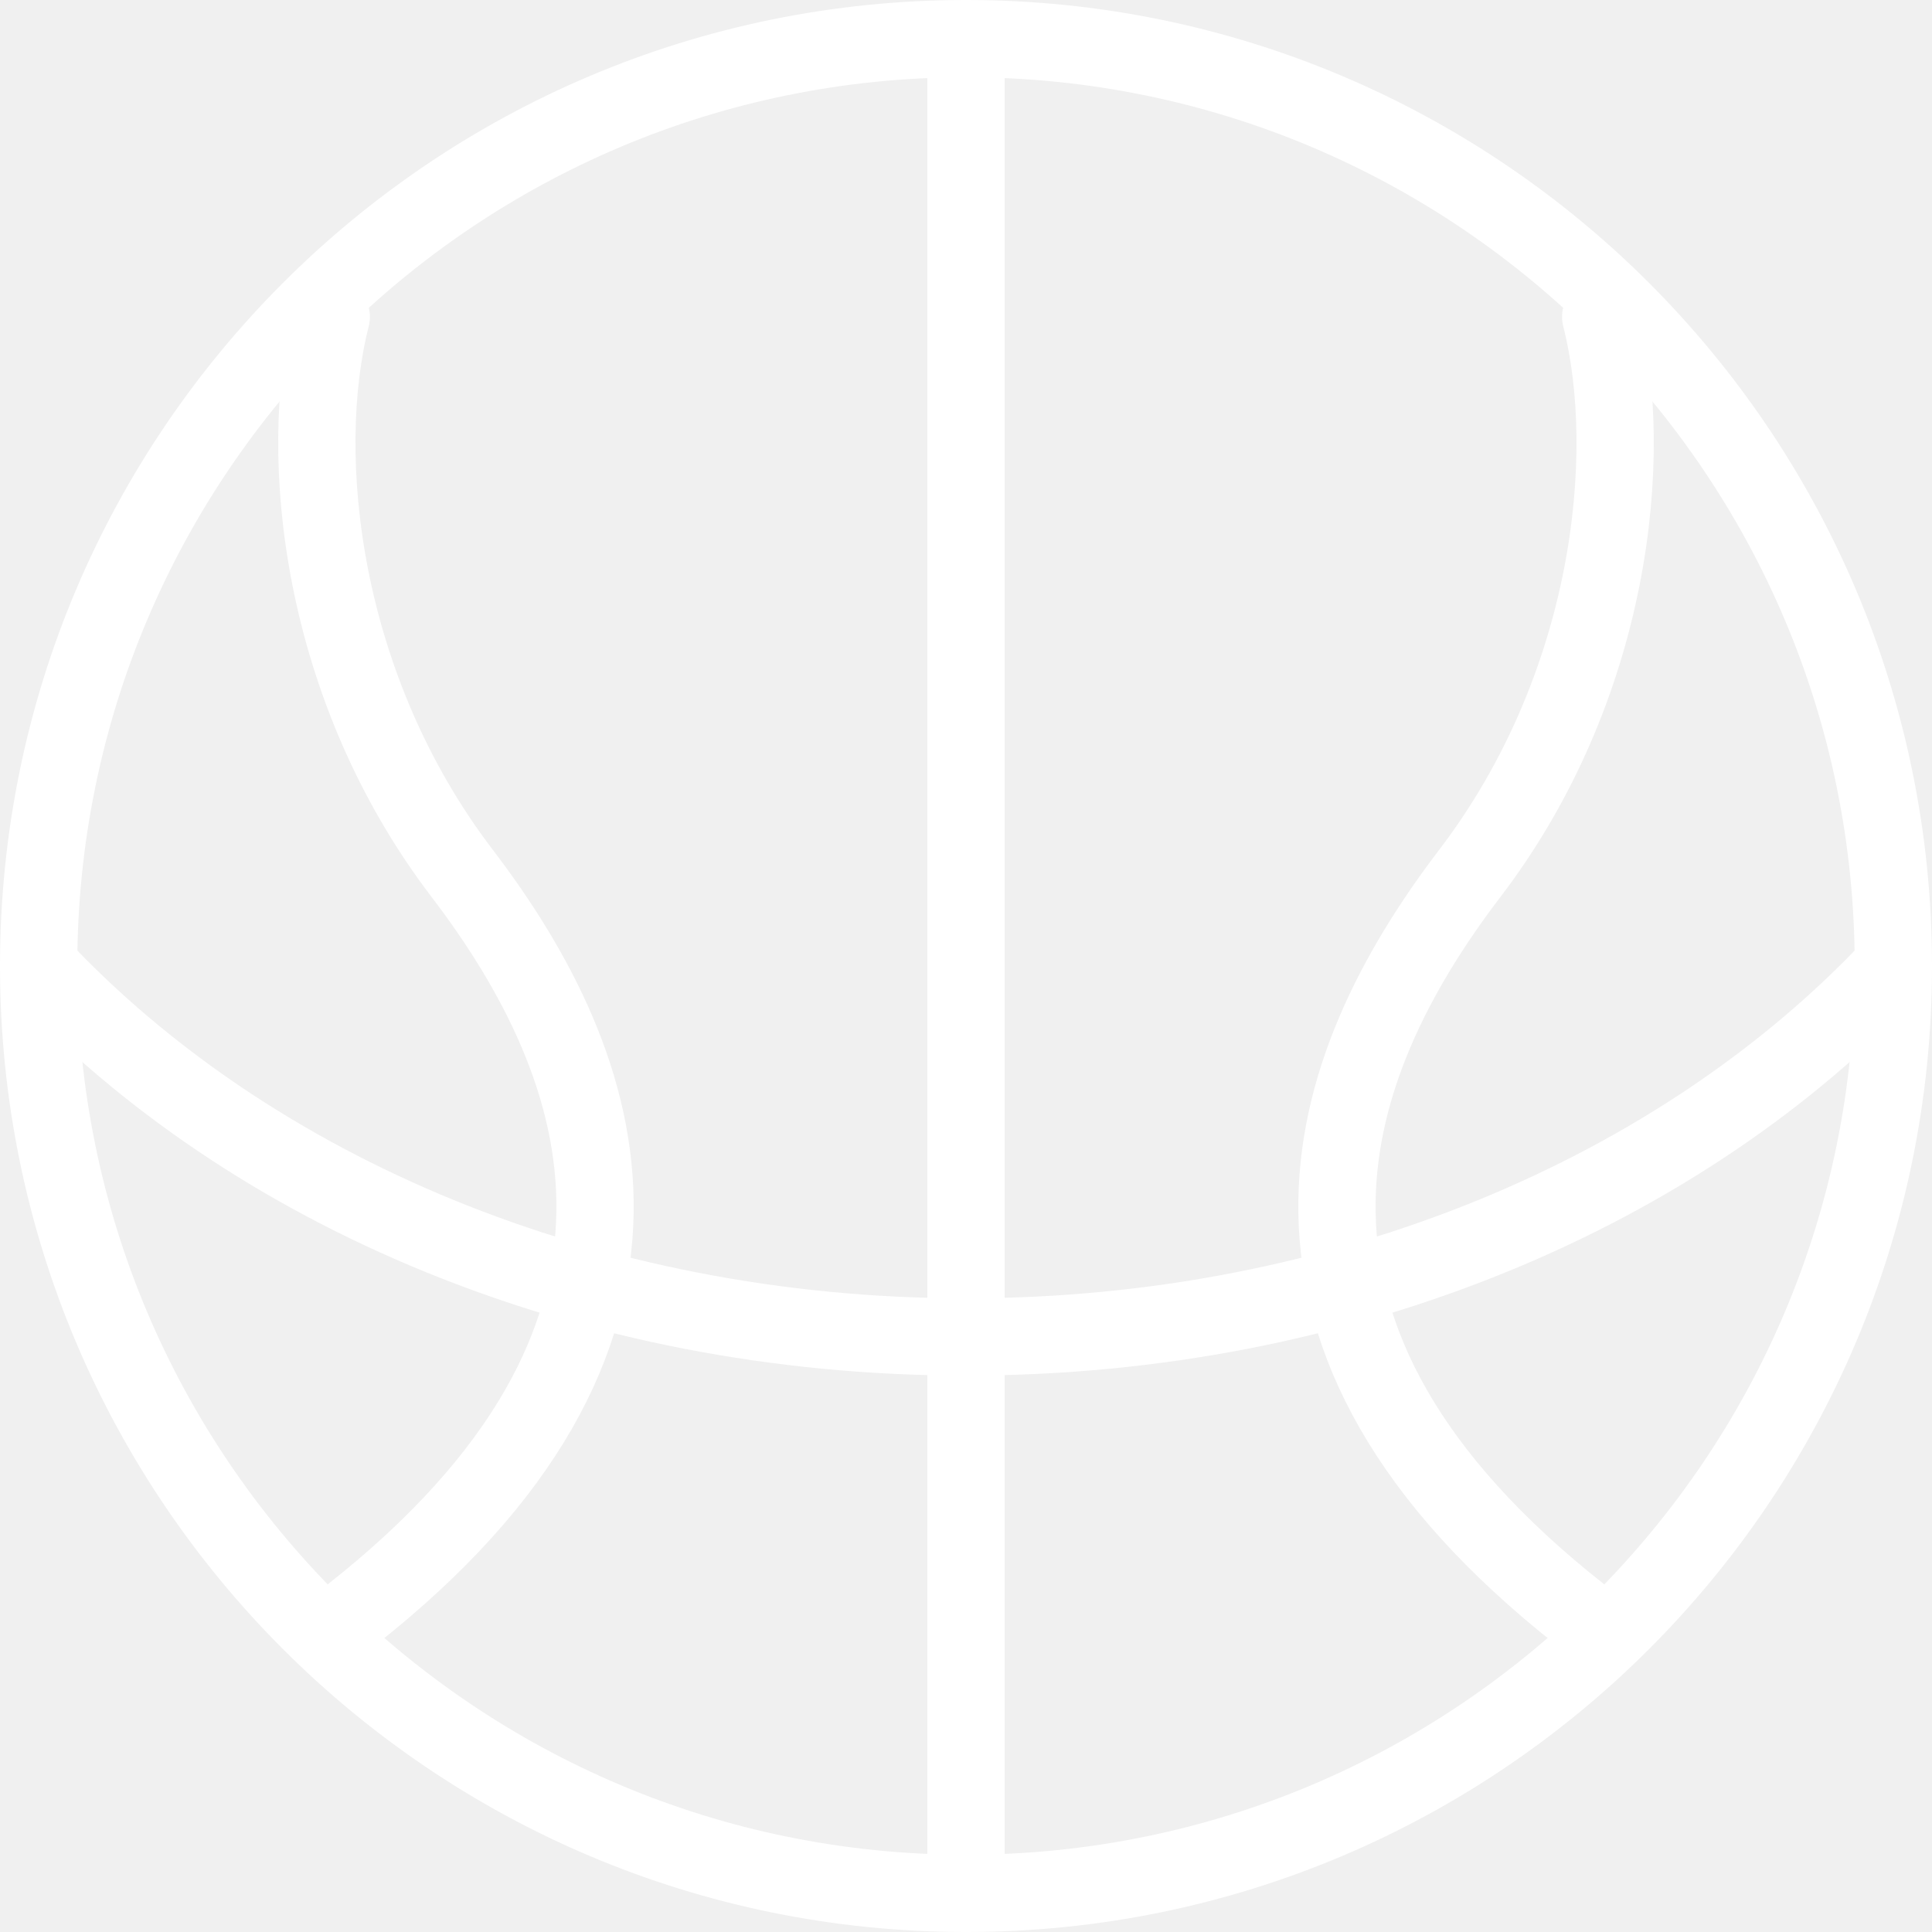
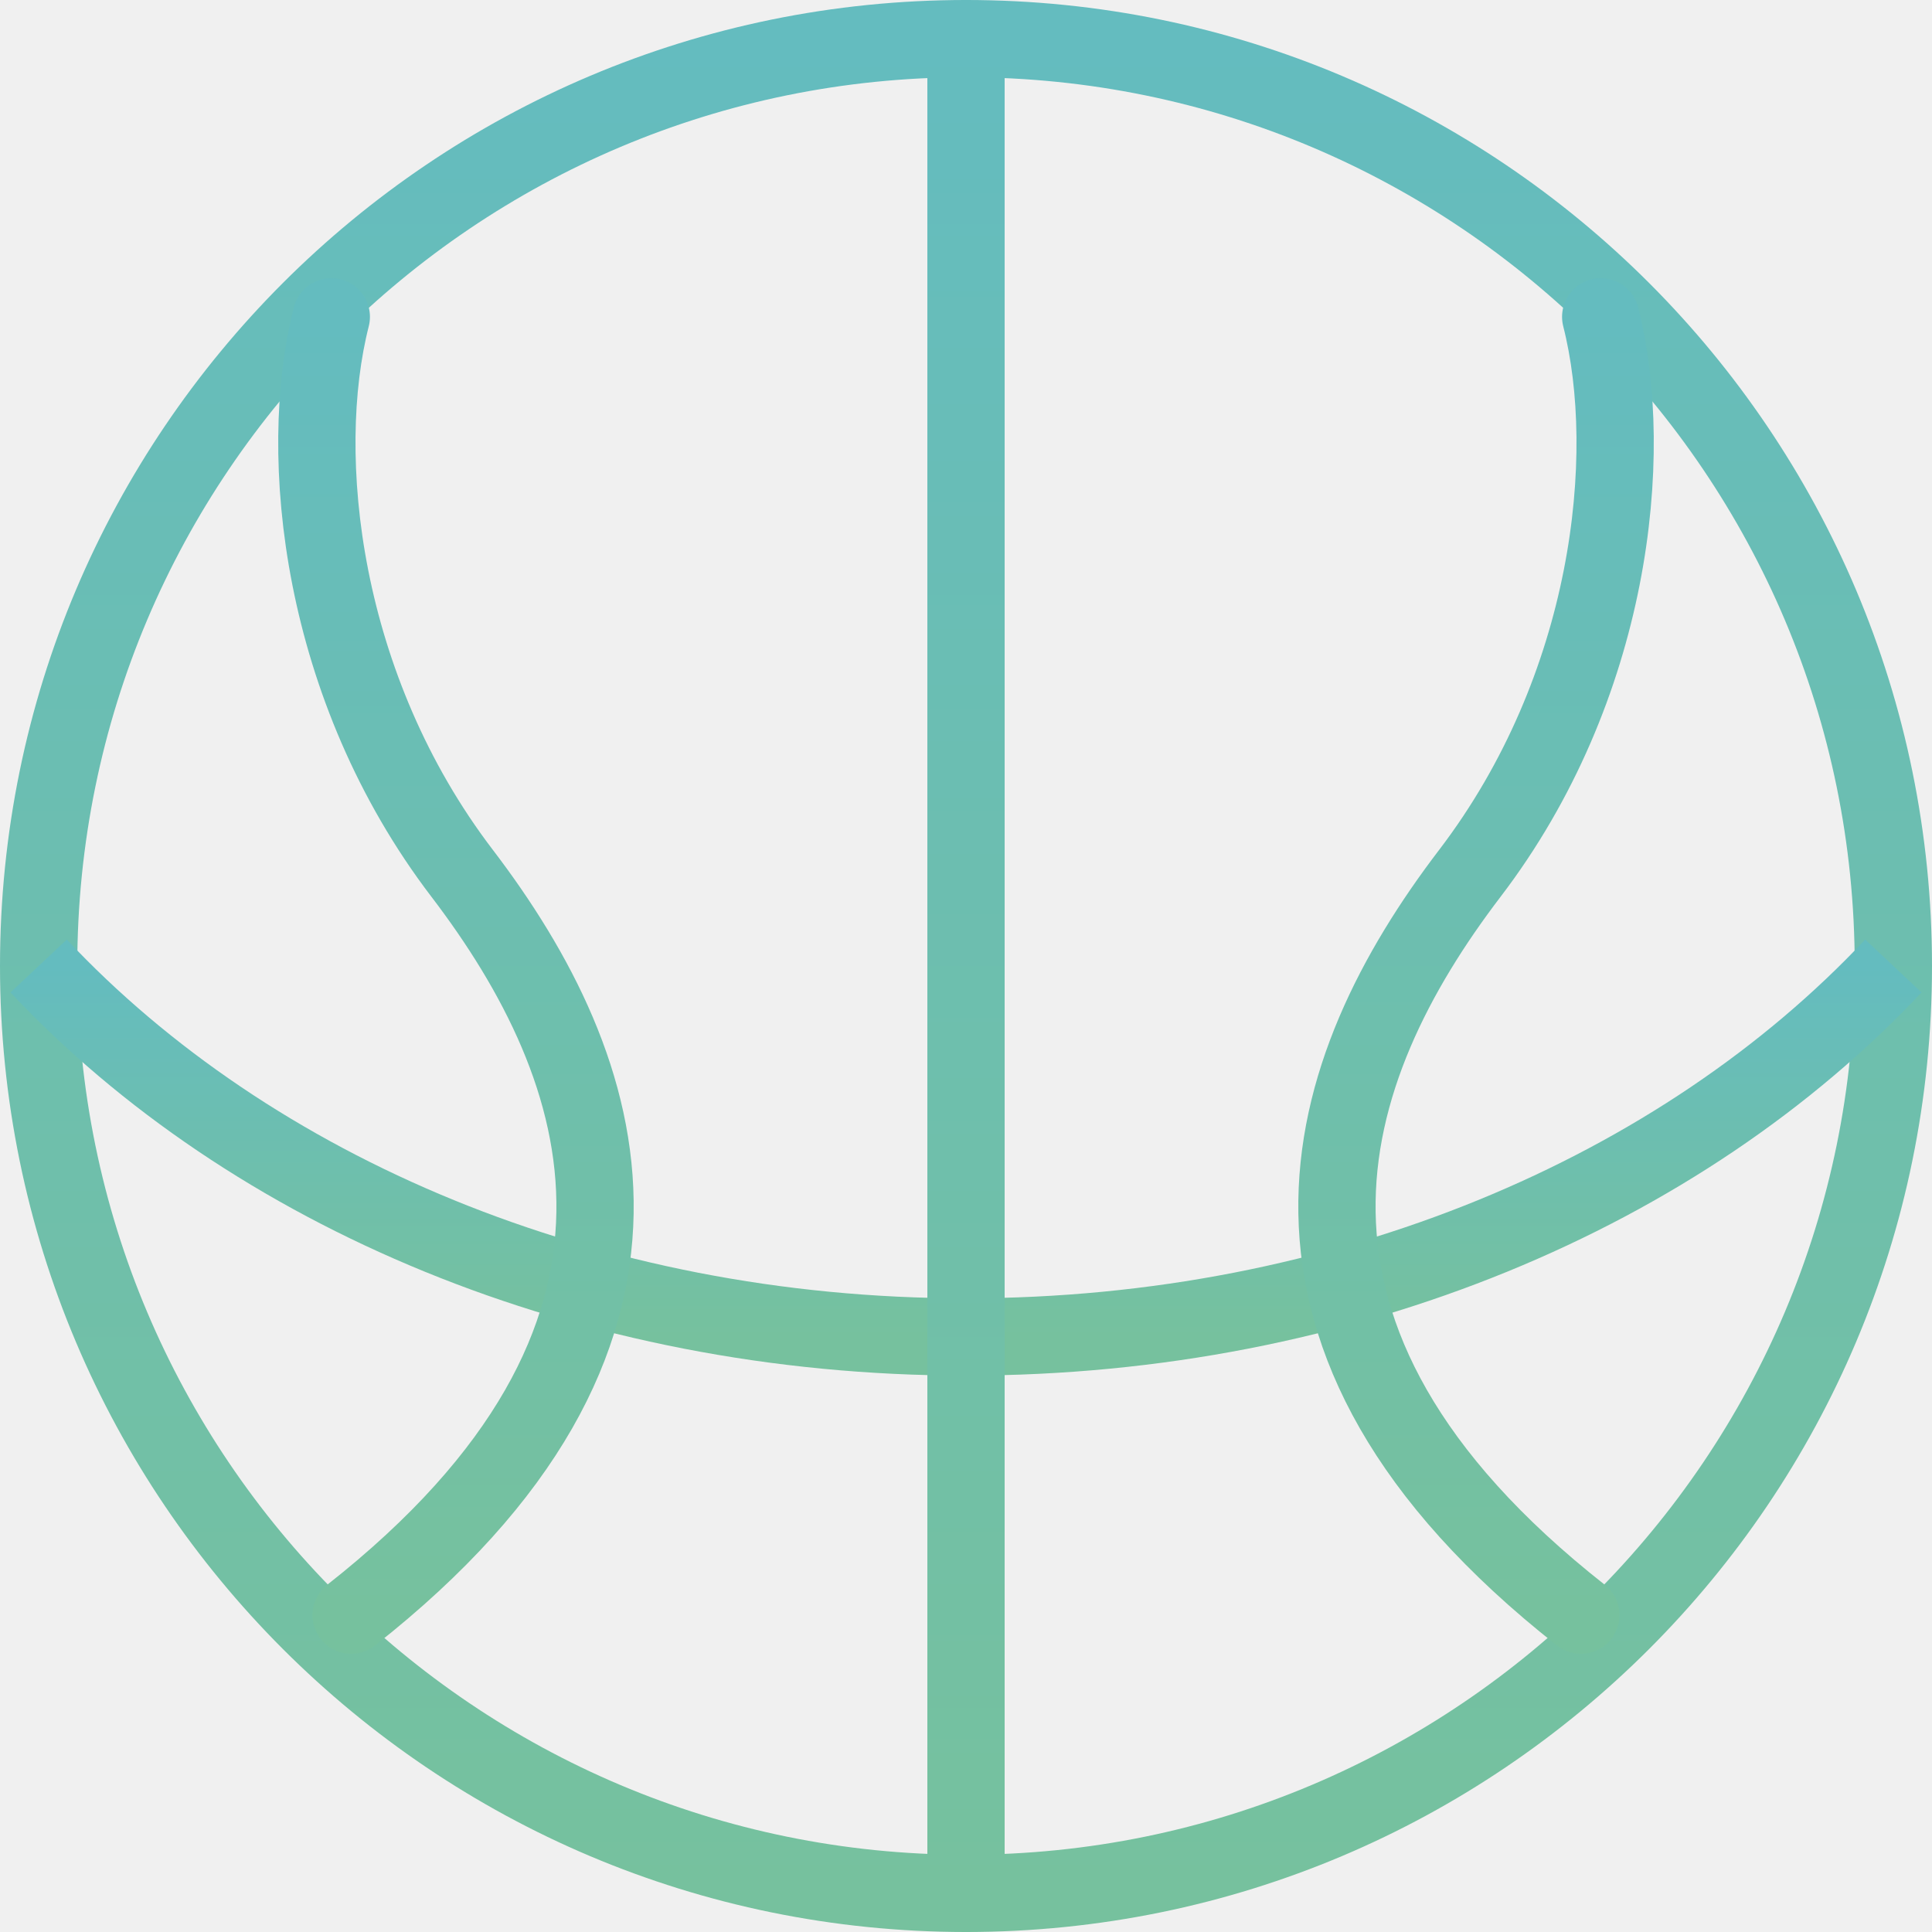
<svg xmlns="http://www.w3.org/2000/svg" width="50" height="50" viewBox="0 0 50 50" fill="none">
-   <path d="M49 25C49 38.255 38.255 49 25 49C11.745 49 1 38.255 1 25C1 11.745 11.745 1 25 1C38.255 1 49 11.745 49 25Z" stroke="white" stroke-width="2" />
-   <path d="M1 25C6.473 30.829 15.186 34.6 25 34.6C34.814 34.6 43.527 30.829 49 25" stroke="white" stroke-width="2" />
-   <path d="M25 1V49" stroke="white" stroke-width="2" stroke-linecap="round" stroke-linejoin="round" />
-   <path d="M8.573 8.2C7.657 11.8 8.296 17.8 11.959 22.6C15.81 27.647 18.238 34.6 9.086 41.8" stroke="white" stroke-width="2" stroke-linecap="round" stroke-linejoin="round" />
-   <path d="M41.426 8.2C42.343 11.8 41.704 17.8 38.041 22.6C34.19 27.647 31.762 34.6 40.914 41.8" stroke="white" stroke-width="2" stroke-linecap="round" stroke-linejoin="round" />
+   <path d="M49 25C49 38.255 38.255 49 25 49C11.745 49 1 38.255 1 25C1 11.745 11.745 1 25 1C38.255 1 49 11.745 49 25Z" stroke="url(#paint0_linear_413_11109)" stroke-width="2" />
+   <path d="M1 25C6.473 30.829 15.186 34.6 25 34.6C34.814 34.6 43.527 30.829 49 25" stroke="url(#paint1_linear_413_11109)" stroke-width="2" />
+   <path d="M25 1V49" stroke="url(#paint2_linear_413_11109)" stroke-width="2" stroke-linecap="round" stroke-linejoin="round" />
+   <path d="M8.574 8.2C7.657 11.8 8.296 17.8 11.959 22.6C15.81 27.647 18.238 34.6 9.087 41.8" stroke="url(#paint3_linear_413_11109)" stroke-width="2" stroke-linecap="round" stroke-linejoin="round" />
+   <path d="M41.426 8.2C42.343 11.8 41.704 17.8 38.041 22.6C34.19 27.647 31.762 34.6 40.913 41.8" stroke="url(#paint4_linear_413_11109)" stroke-width="2" stroke-linecap="round" stroke-linejoin="round" />
+   <defs>
+     <linearGradient id="paint0_linear_413_11109" x1="25" y1="1" x2="25" y2="49" gradientUnits="userSpaceOnUse">
+       <stop stop-color="#64BCBF" />
+       <stop offset="1" stop-color="#76C19E" />
+     </linearGradient>
+     <linearGradient id="paint1_linear_413_11109" x1="25" y1="25" x2="25" y2="34.6" gradientUnits="userSpaceOnUse">
+       <stop stop-color="#64BCBF" />
+       <stop offset="1" stop-color="#76C19E" />
+     </linearGradient>
+     <linearGradient id="paint2_linear_413_11109" x1="25.5" y1="1" x2="25.5" y2="49" gradientUnits="userSpaceOnUse">
+       <stop stop-color="#64BCBF" />
+       <stop offset="1" stop-color="#76C19E" />
+     </linearGradient>
+     <linearGradient id="paint3_linear_413_11109" x1="11.8" y1="8.2" x2="11.8" y2="41.8" gradientUnits="userSpaceOnUse">
+       <stop stop-color="#64BCBF" />
+       <stop offset="1" stop-color="#76C19E" />
+     </linearGradient>
+     <linearGradient id="paint4_linear_413_11109" x1="38.2" y1="8.2" x2="38.2" y2="41.8" gradientUnits="userSpaceOnUse">
+       <stop stop-color="#64BCBF" />
+       <stop offset="1" stop-color="#76C19E" />
+     </linearGradient>
+   </defs>
</svg>
